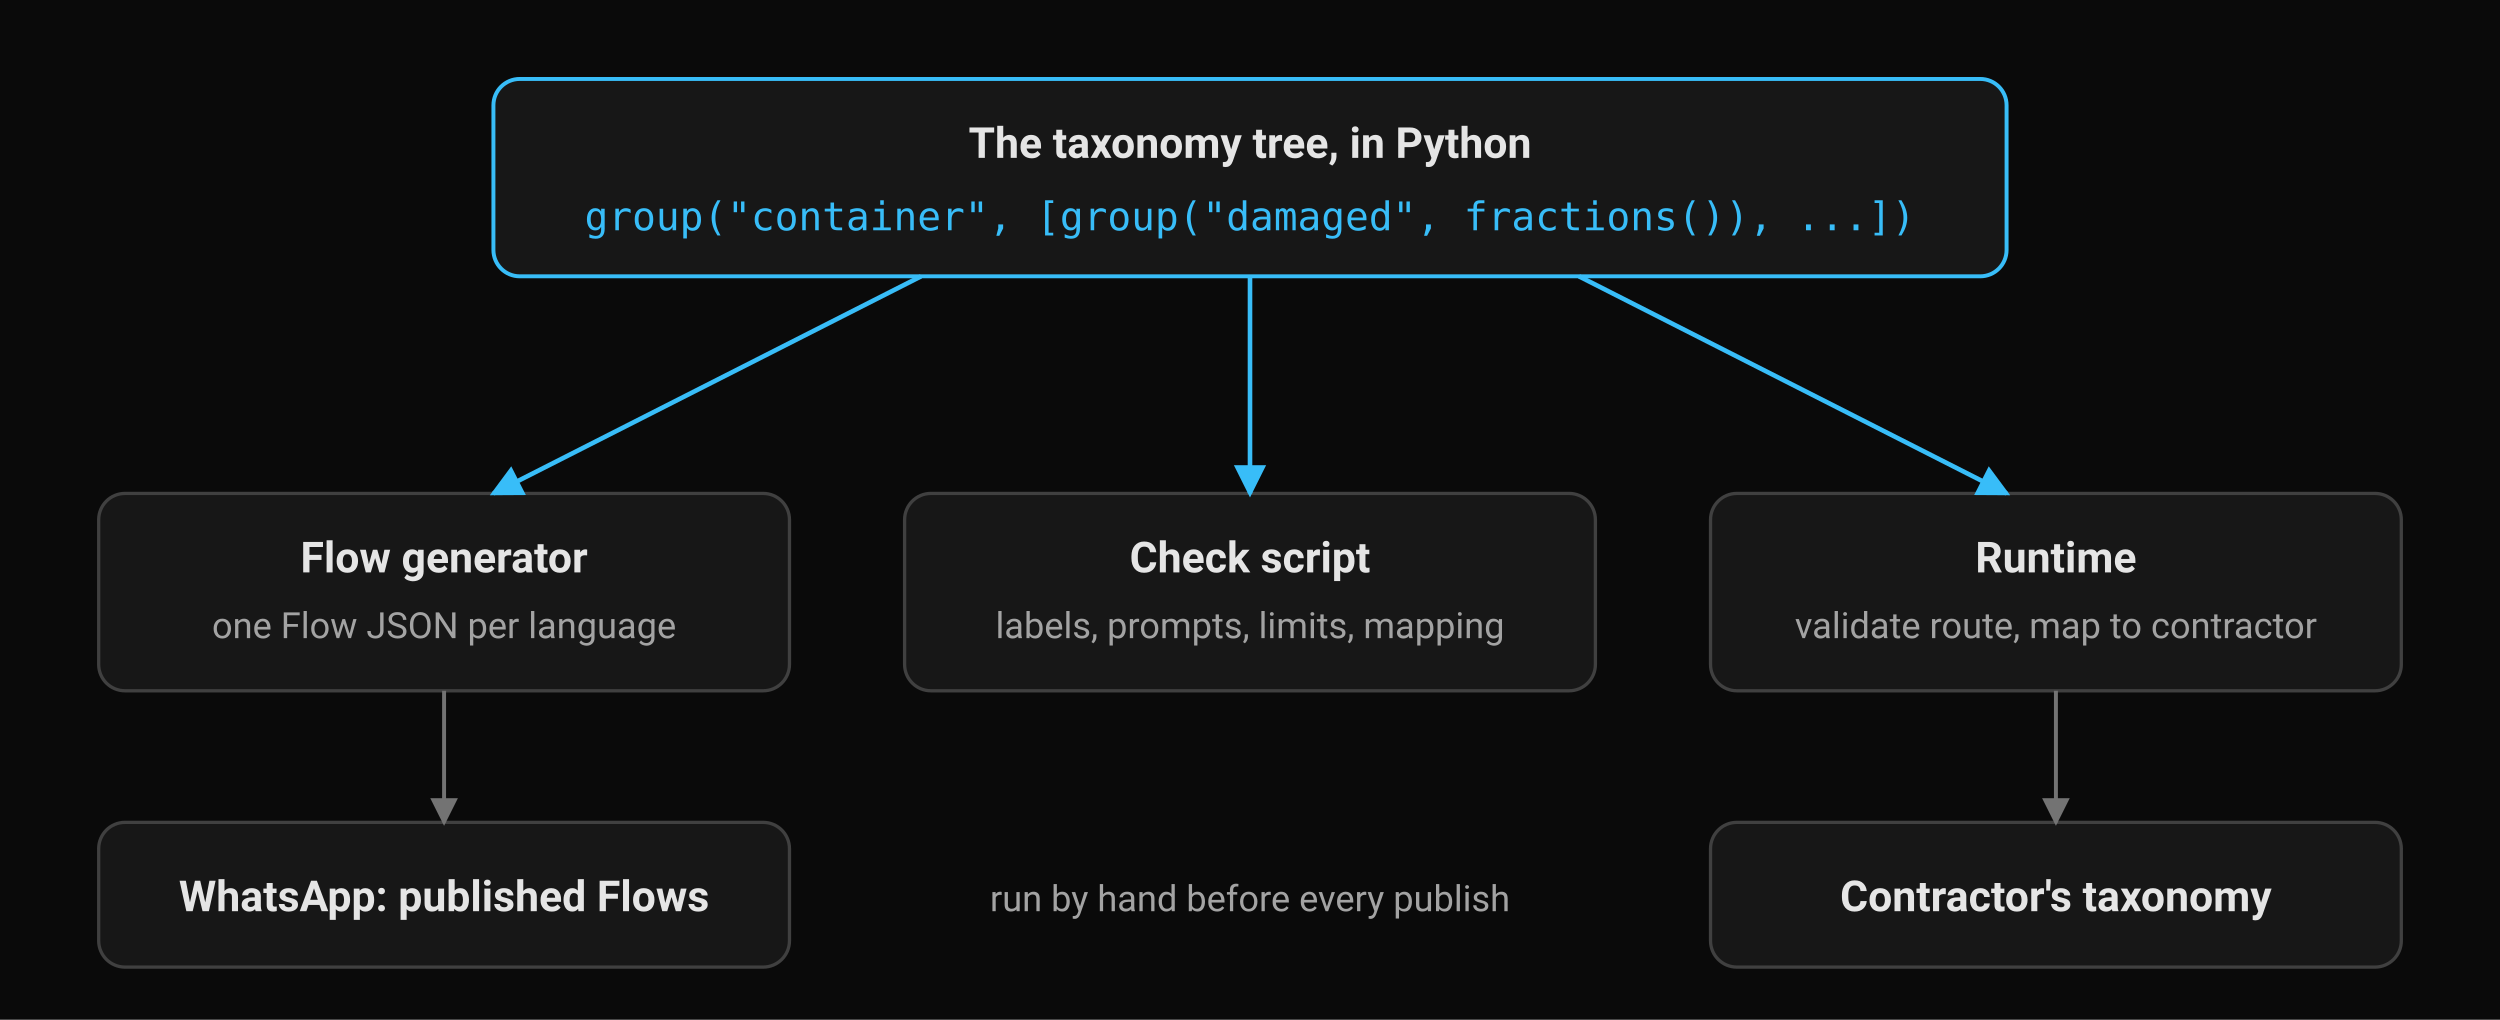
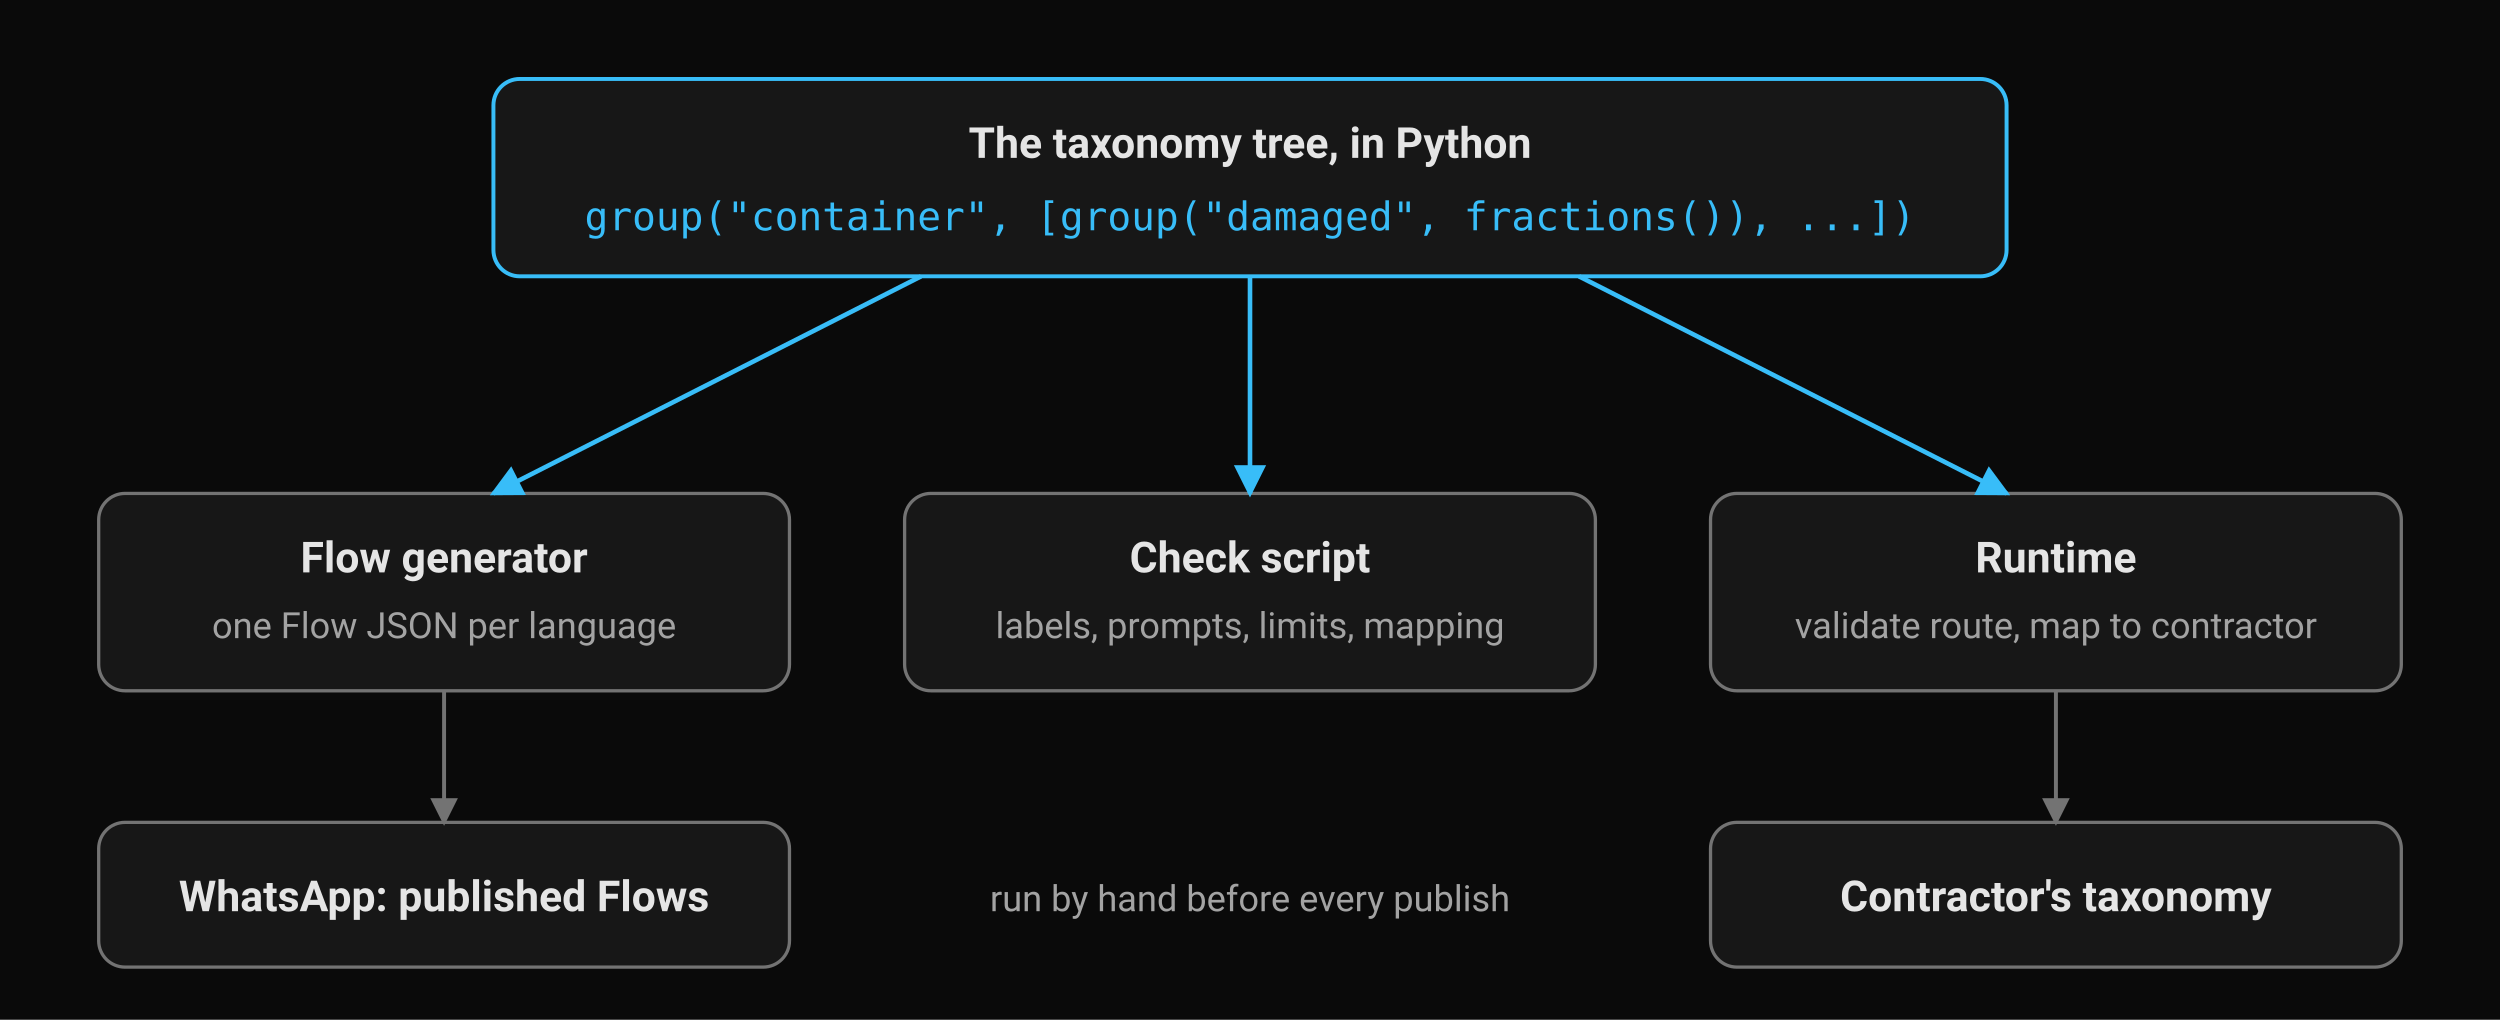
<svg xmlns="http://www.w3.org/2000/svg" viewBox="0 0 760 310" width="760" height="310" role="img" aria-labelledby="title desc">
  <style>
    /* Opaque page colour: the figure stays legible outside the site (own tab, feed readers). */
    svg { background: #0a0a0a; }
    /* Safari lays text out at the size it is shown, and the system font widens at small sizes:
       without this, labels change width as the figure is zoomed. */
    svg { text-rendering: geometricPrecision; }
-     .box { fill: #171717; stroke: #404040; stroke-width: 1; }
+     /* Grey outlines in #737373: 3:1 or more against the page and the fills they edge, so the
+        boxes stay apart at phone size too (WCAG 1.4.11). */
+     .box { fill: #171717; stroke: #737373; stroke-width: 1; }
    .box-accent { fill: #171717; stroke: #38bdf8; stroke-width: 1.2; }
    .t { font: 600 13px ui-sans-serif, system-ui, -apple-system, "Segoe UI", Roboto, sans-serif; fill: #e5e5e5; }
    .s { font: 11px ui-sans-serif, system-ui, -apple-system, "Segoe UI", Roboto, sans-serif; fill: #a3a3a3; }
    .m { font: 12px ui-monospace, SFMono-Regular, Menlo, Consolas, monospace; fill: #38bdf8; }
    .arrow { stroke: #38bdf8; stroke-width: 1.4; fill: none; }
    .arrow-dim { stroke: #737373; stroke-width: 1.2; fill: none; }
  </style>
  <rect width="100%" height="100%" fill="#0a0a0a" />
  <defs>
    <marker id="ah" viewBox="0 0 8 8" refX="7" refY="4" markerWidth="7" markerHeight="7" orient="auto">
      <path d="M 0 0 L 8 4 L 0 8 z" fill="#38bdf8" />
    </marker>
    <marker id="ahd" viewBox="0 0 8 8" refX="7" refY="4" markerWidth="7" markerHeight="7" orient="auto">
      <path d="M 0 0 L 8 4 L 0 8 z" fill="#737373" />
    </marker>
  </defs>
  <rect class="box-accent" x="150" y="24" width="460" height="60" rx="8" />
  <text class="t" x="380" y="48" text-anchor="middle">The taxonomy tree, in Python</text>
  <text class="m" x="380" y="70" text-anchor="middle">group("container", [group("damaged", fractions()), ...])</text>
  <rect class="box" x="30" y="150" width="210" height="60" rx="8" />
  <text class="t" x="135" y="174" text-anchor="middle">Flow generator</text>
  <text class="s" x="135" y="194" text-anchor="middle">one Flow JSON per language</text>
  <rect class="box" x="275" y="150" width="210" height="60" rx="8" />
  <text class="t" x="380" y="174" text-anchor="middle">Check script</text>
  <text class="s" x="380" y="194" text-anchor="middle">labels, prompts, limits, mapping</text>
  <rect class="box" x="520" y="150" width="210" height="60" rx="8" />
  <text class="t" x="625" y="174" text-anchor="middle">Runtime</text>
  <text class="s" x="625" y="194" text-anchor="middle">validate route, map to contractor</text>
  <path class="arrow" d="M 280 84 L 150 150" marker-end="url(#ah)" />
  <path class="arrow" d="M 380 84 L 380 150" marker-end="url(#ah)" />
  <path class="arrow" d="M 480 84 L 610 150" marker-end="url(#ah)" />
  <rect class="box" x="30" y="250" width="210" height="44" rx="8" />
  <text class="t" x="135" y="277" text-anchor="middle">WhatsApp: published Flows</text>
  <text class="s" x="380" y="277" text-anchor="middle">run by hand before every publish</text>
  <rect class="box" x="520" y="250" width="210" height="44" rx="8" />
  <text class="t" x="625" y="277" text-anchor="middle">Contractor's taxonomy</text>
  <path class="arrow-dim" d="M 135 210 L 135 250" marker-end="url(#ahd)" />
  <path class="arrow-dim" d="M 625 210 L 625 250" marker-end="url(#ahd)" />
</svg>
